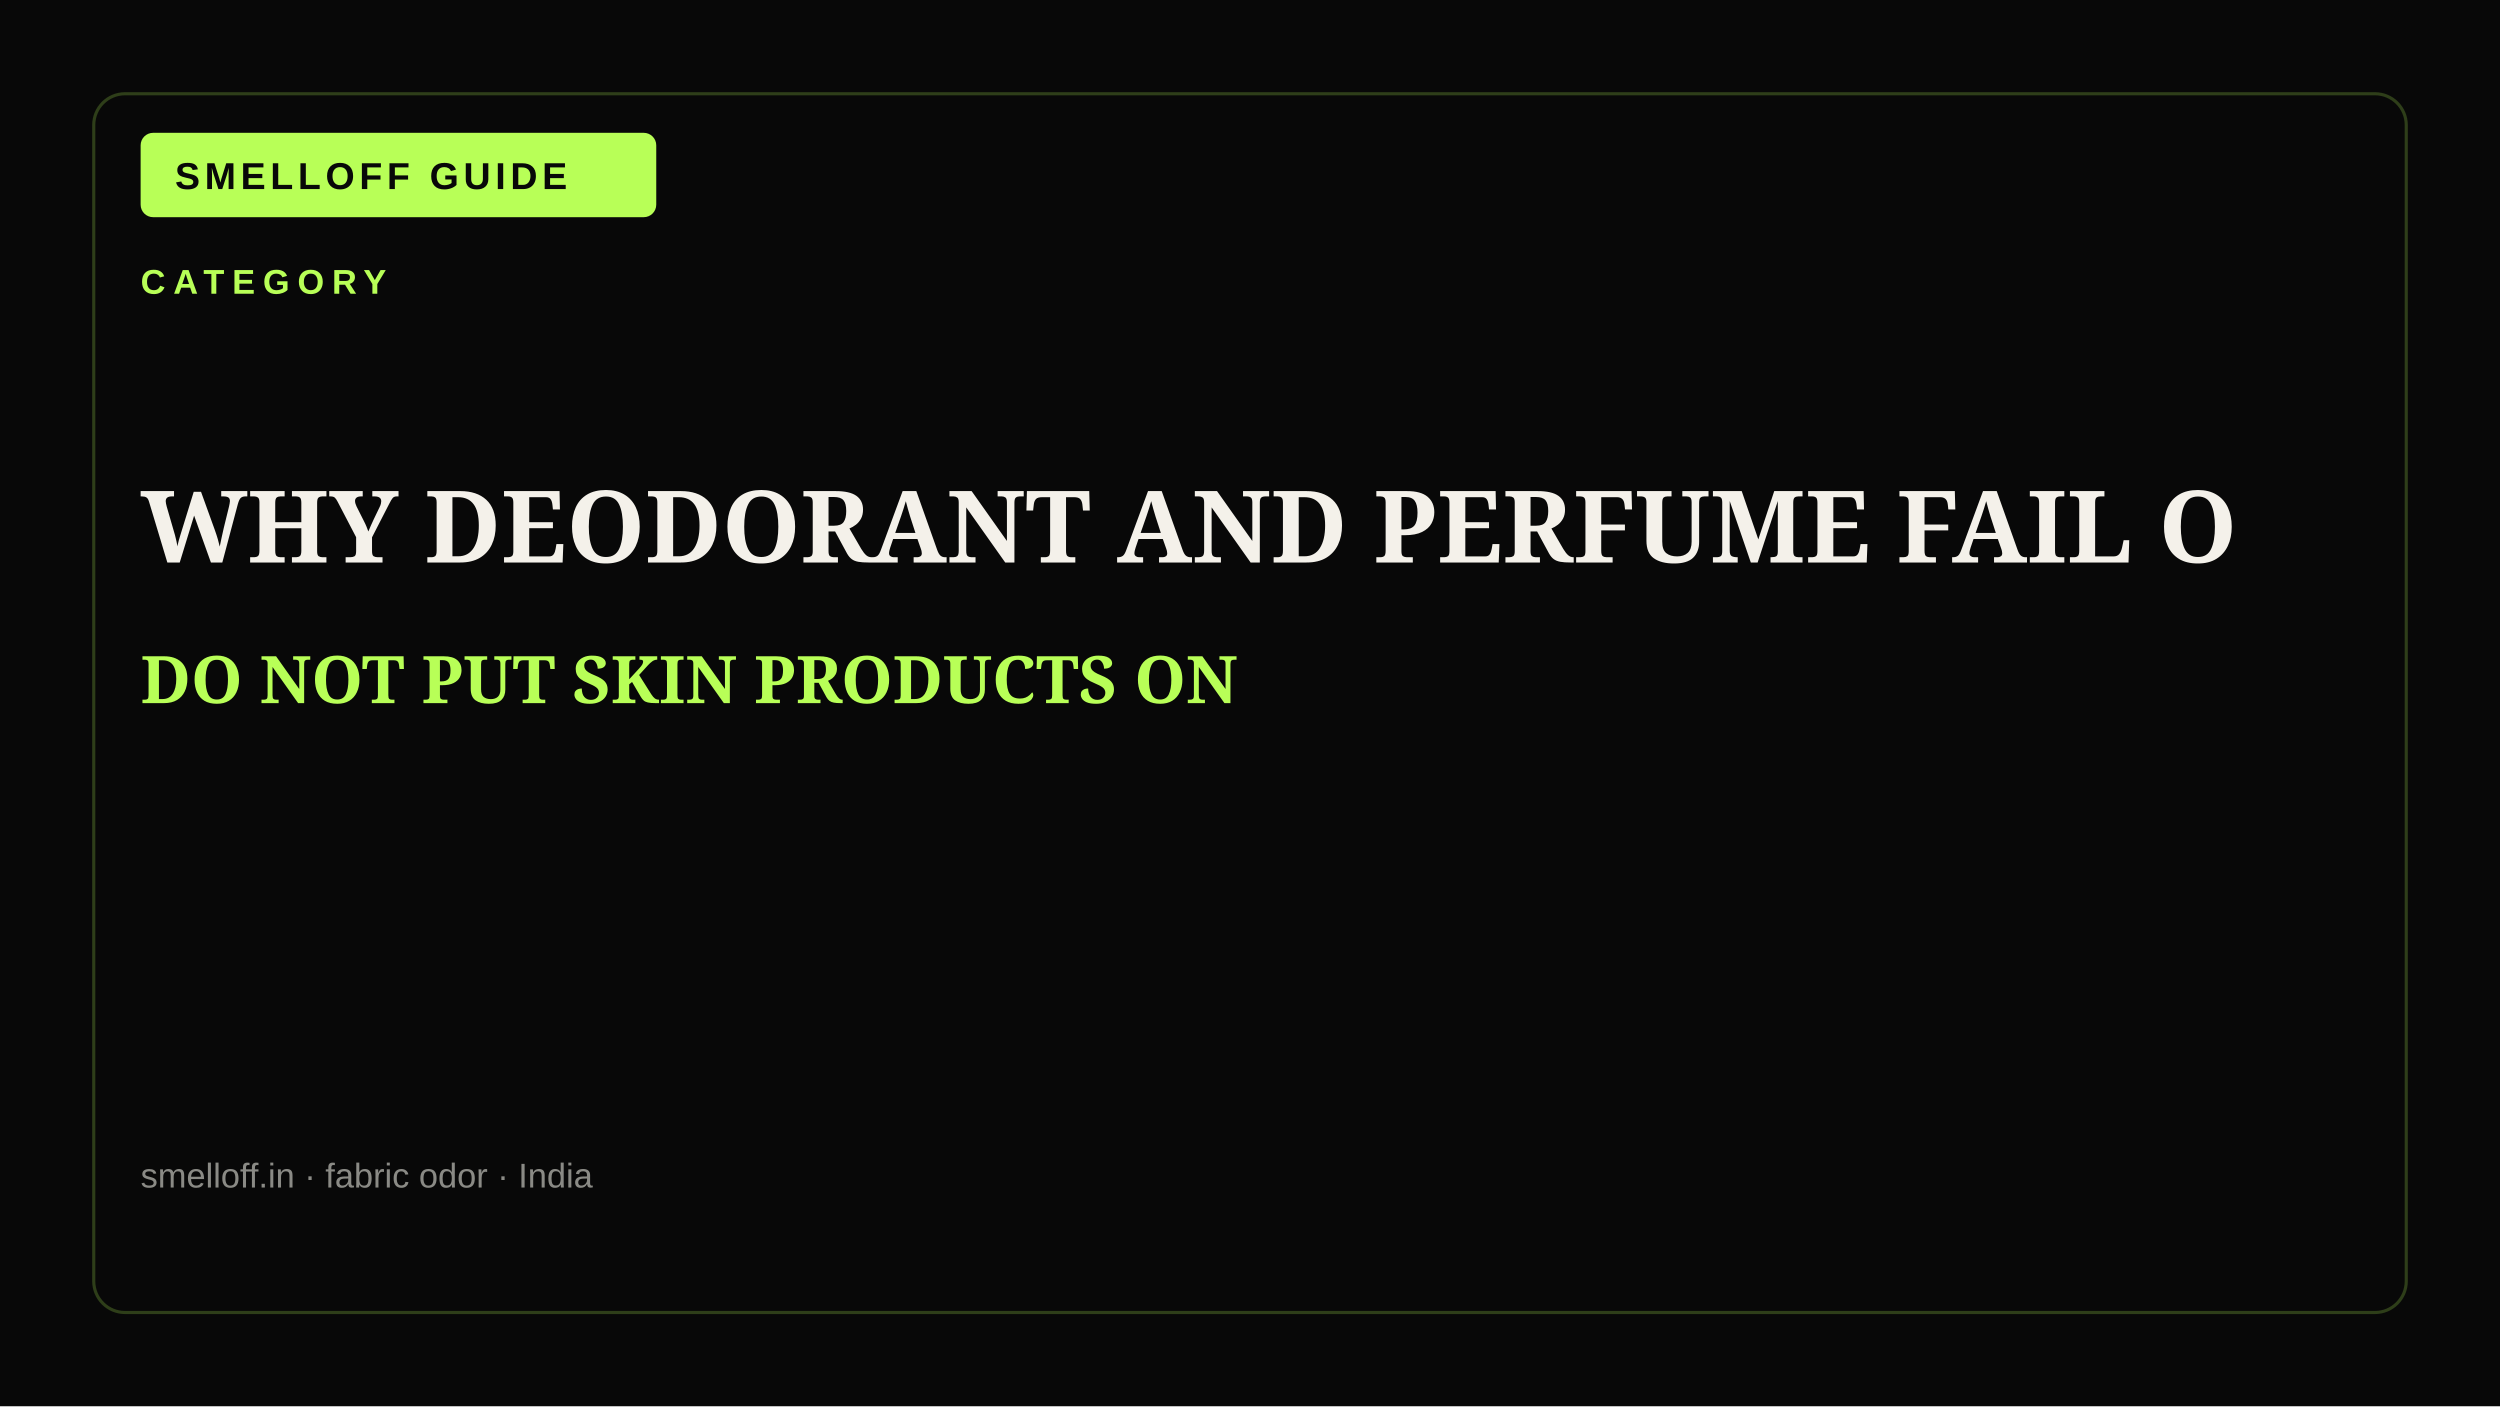
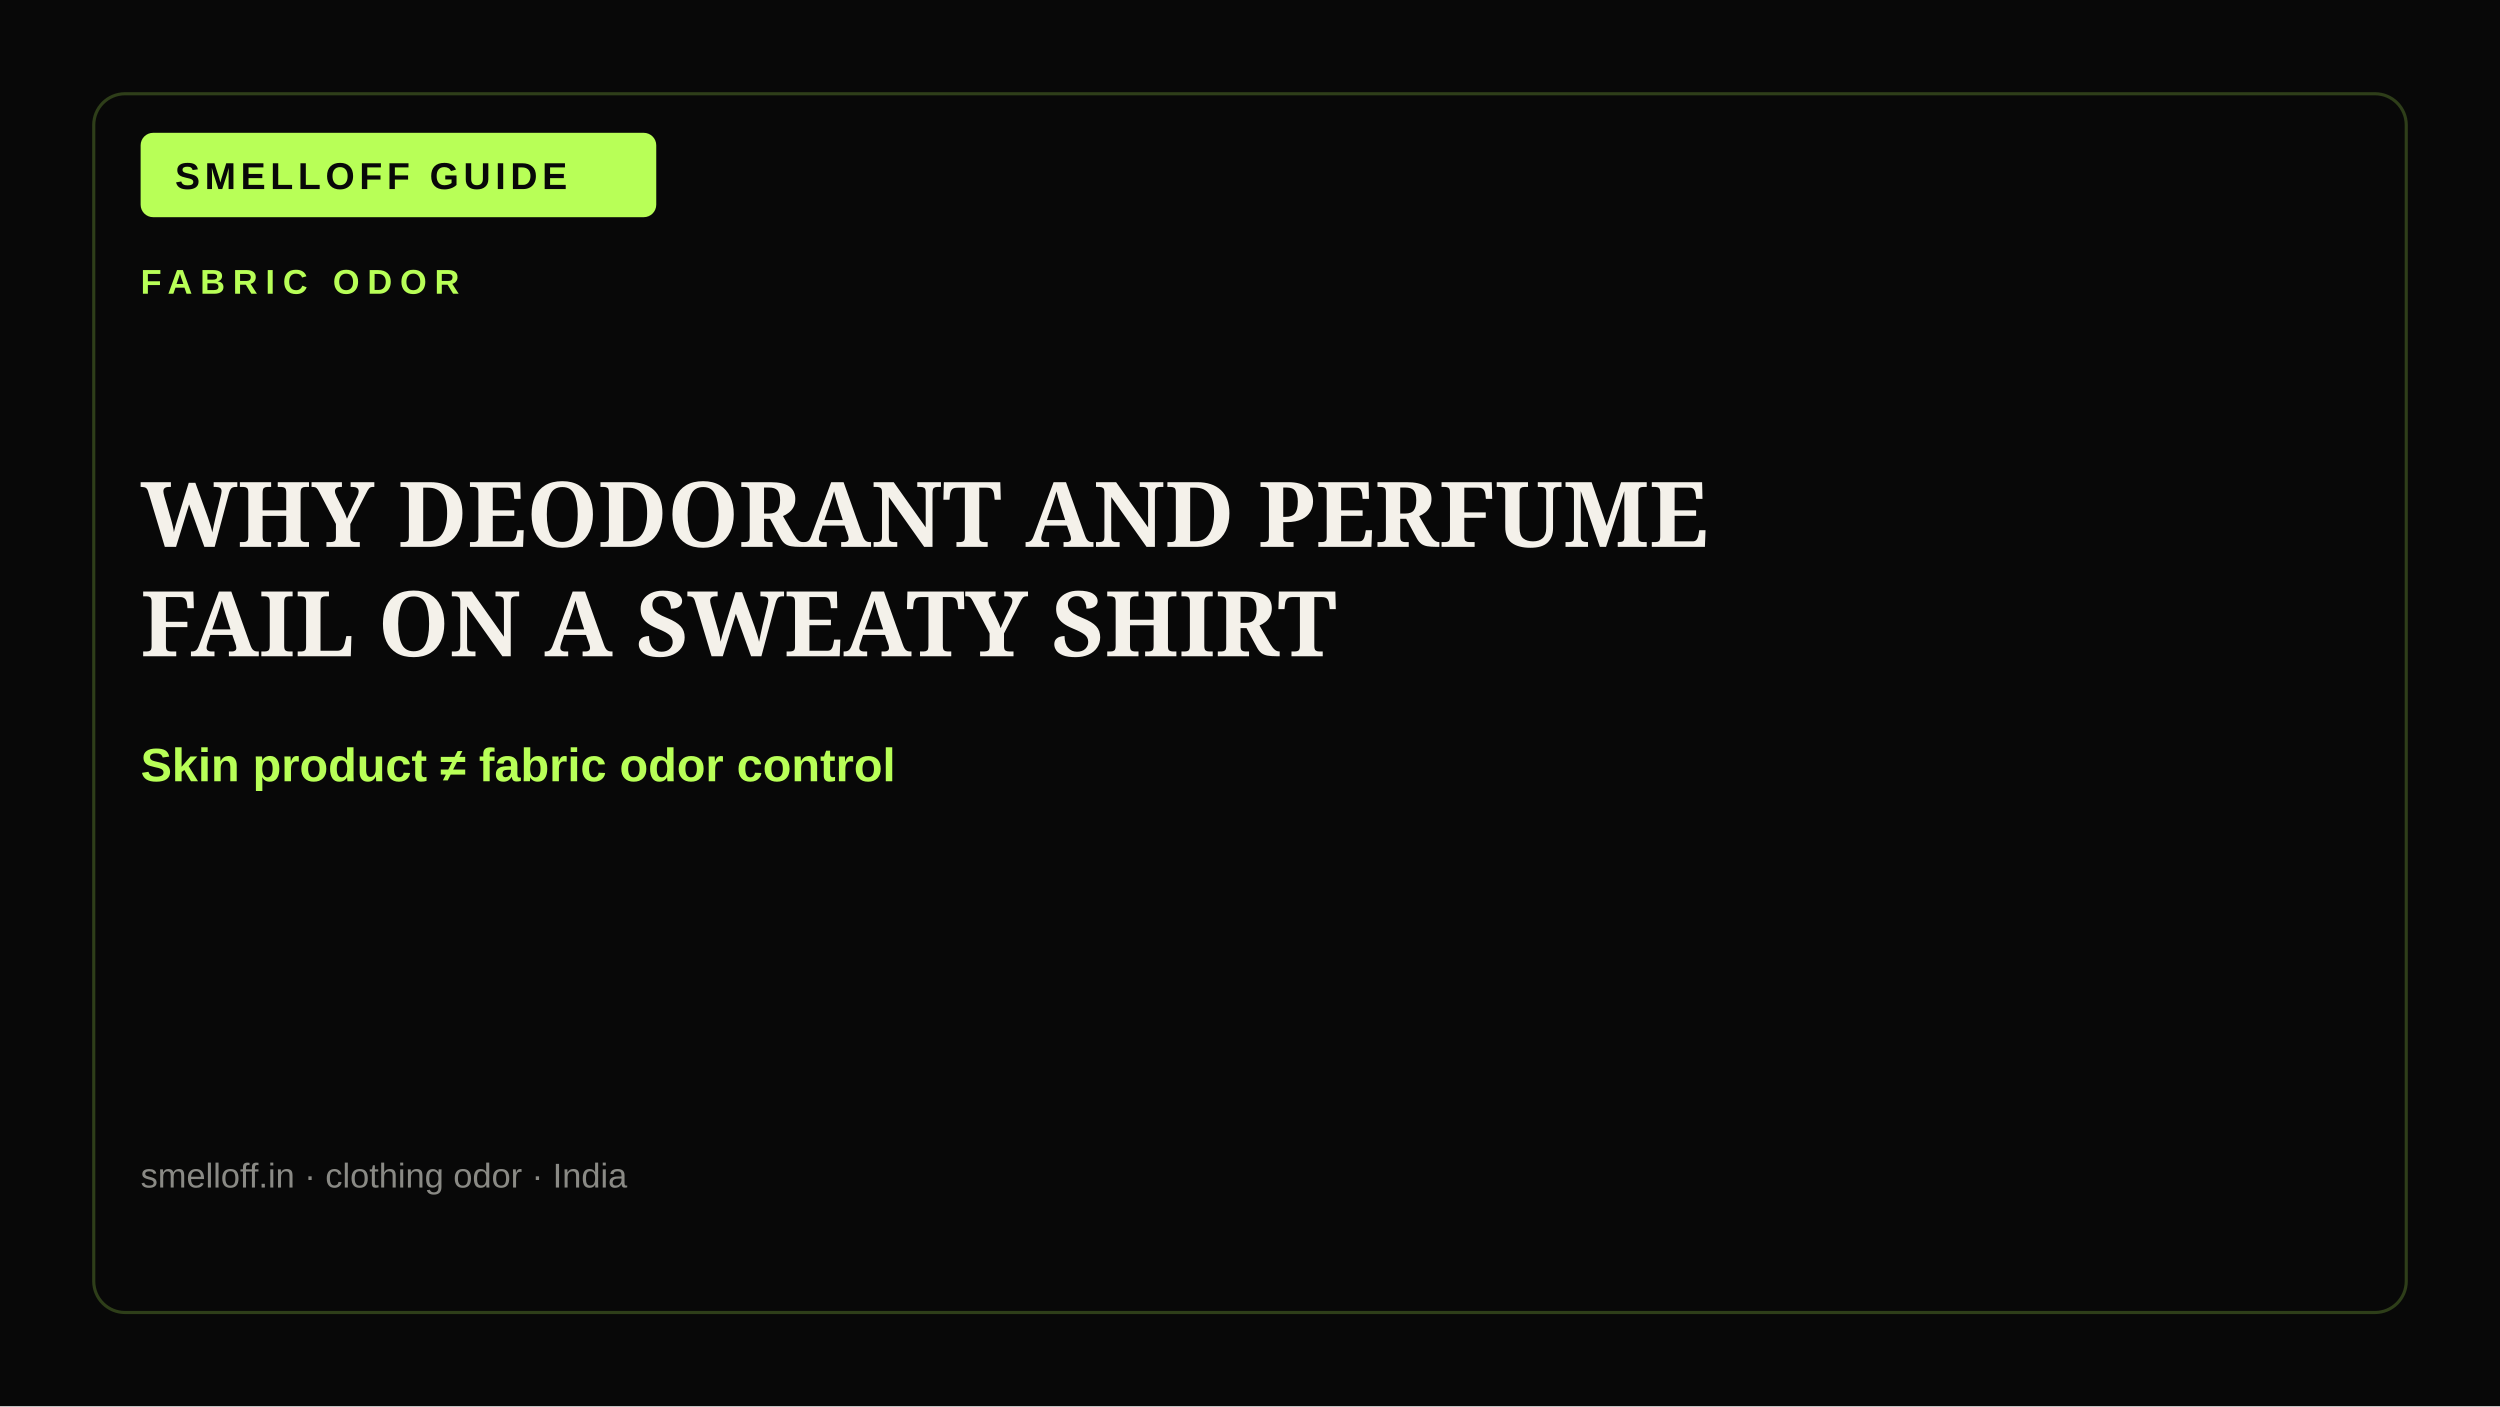
<svg xmlns="http://www.w3.org/2000/svg" width="1600" height="900" viewBox="0 0 1600 900">
  <rect width="1600" height="900" fill="#080808" />
  <rect x="60" y="60" width="1480" height="780" rx="20" fill="none" stroke="#B8FF57" stroke-opacity=".22" stroke-width="2" />
  <rect x="90" y="85" width="330" height="54" rx="8" fill="#B8FF57" />
-   <text x="112" y="121" font-family="Arial" font-size="24" font-weight="700" letter-spacing="3" fill="#080808">SMELLOFF GUIDE</text>
-   <text x="90" y="188" font-family="Arial" font-size="22" font-weight="700" letter-spacing="5" fill="#B8FF57">CATEGORY</text>
-   <text x="90" y="360" font-family="Georgia,serif" font-size="64" font-weight="900" fill="#F4F1EA">WHY DEODORANT AND PERFUME FAIL O</text>
-   <text x="90" y="450" font-family="Georgia,serif" font-size="42" font-weight="700" fill="#B8FF57">DO NOT PUT SKIN PRODUCTS ON </text>
-   <text x="90" y="760" font-family="Arial" font-size="22" fill="#8A8A85">smelloff.in · fabric odor · India</text>
+   <text x="112" y="121" font-family="Arial,sans-serif" font-size="24" font-weight="700" letter-spacing="3" fill="#080808">SMELLOFF GUIDE</text>
+   <text x="90" y="188" font-family="Arial,sans-serif" font-size="22" font-weight="700" letter-spacing="5" fill="#B8FF57">FABRIC ODOR</text>
+   <text x="90" y="350" font-family="Georgia,serif" font-size="58" font-weight="900" fill="#F4F1EA">WHY DEODORANT AND PERFUME</text>
+   <text x="90" y="420" font-family="Georgia,serif" font-size="58" font-weight="900" fill="#F4F1EA">FAIL ON A SWEATY SHIRT</text>
+   <text x="90" y="500" font-family="Arial,sans-serif" font-size="30" font-weight="700" fill="#B8FF57">Skin product ≠ fabric odor control</text>
+   <text x="90" y="760" font-family="Arial,sans-serif" font-size="22" fill="#8A8A85">smelloff.in · clothing odor · India</text>
</svg>
